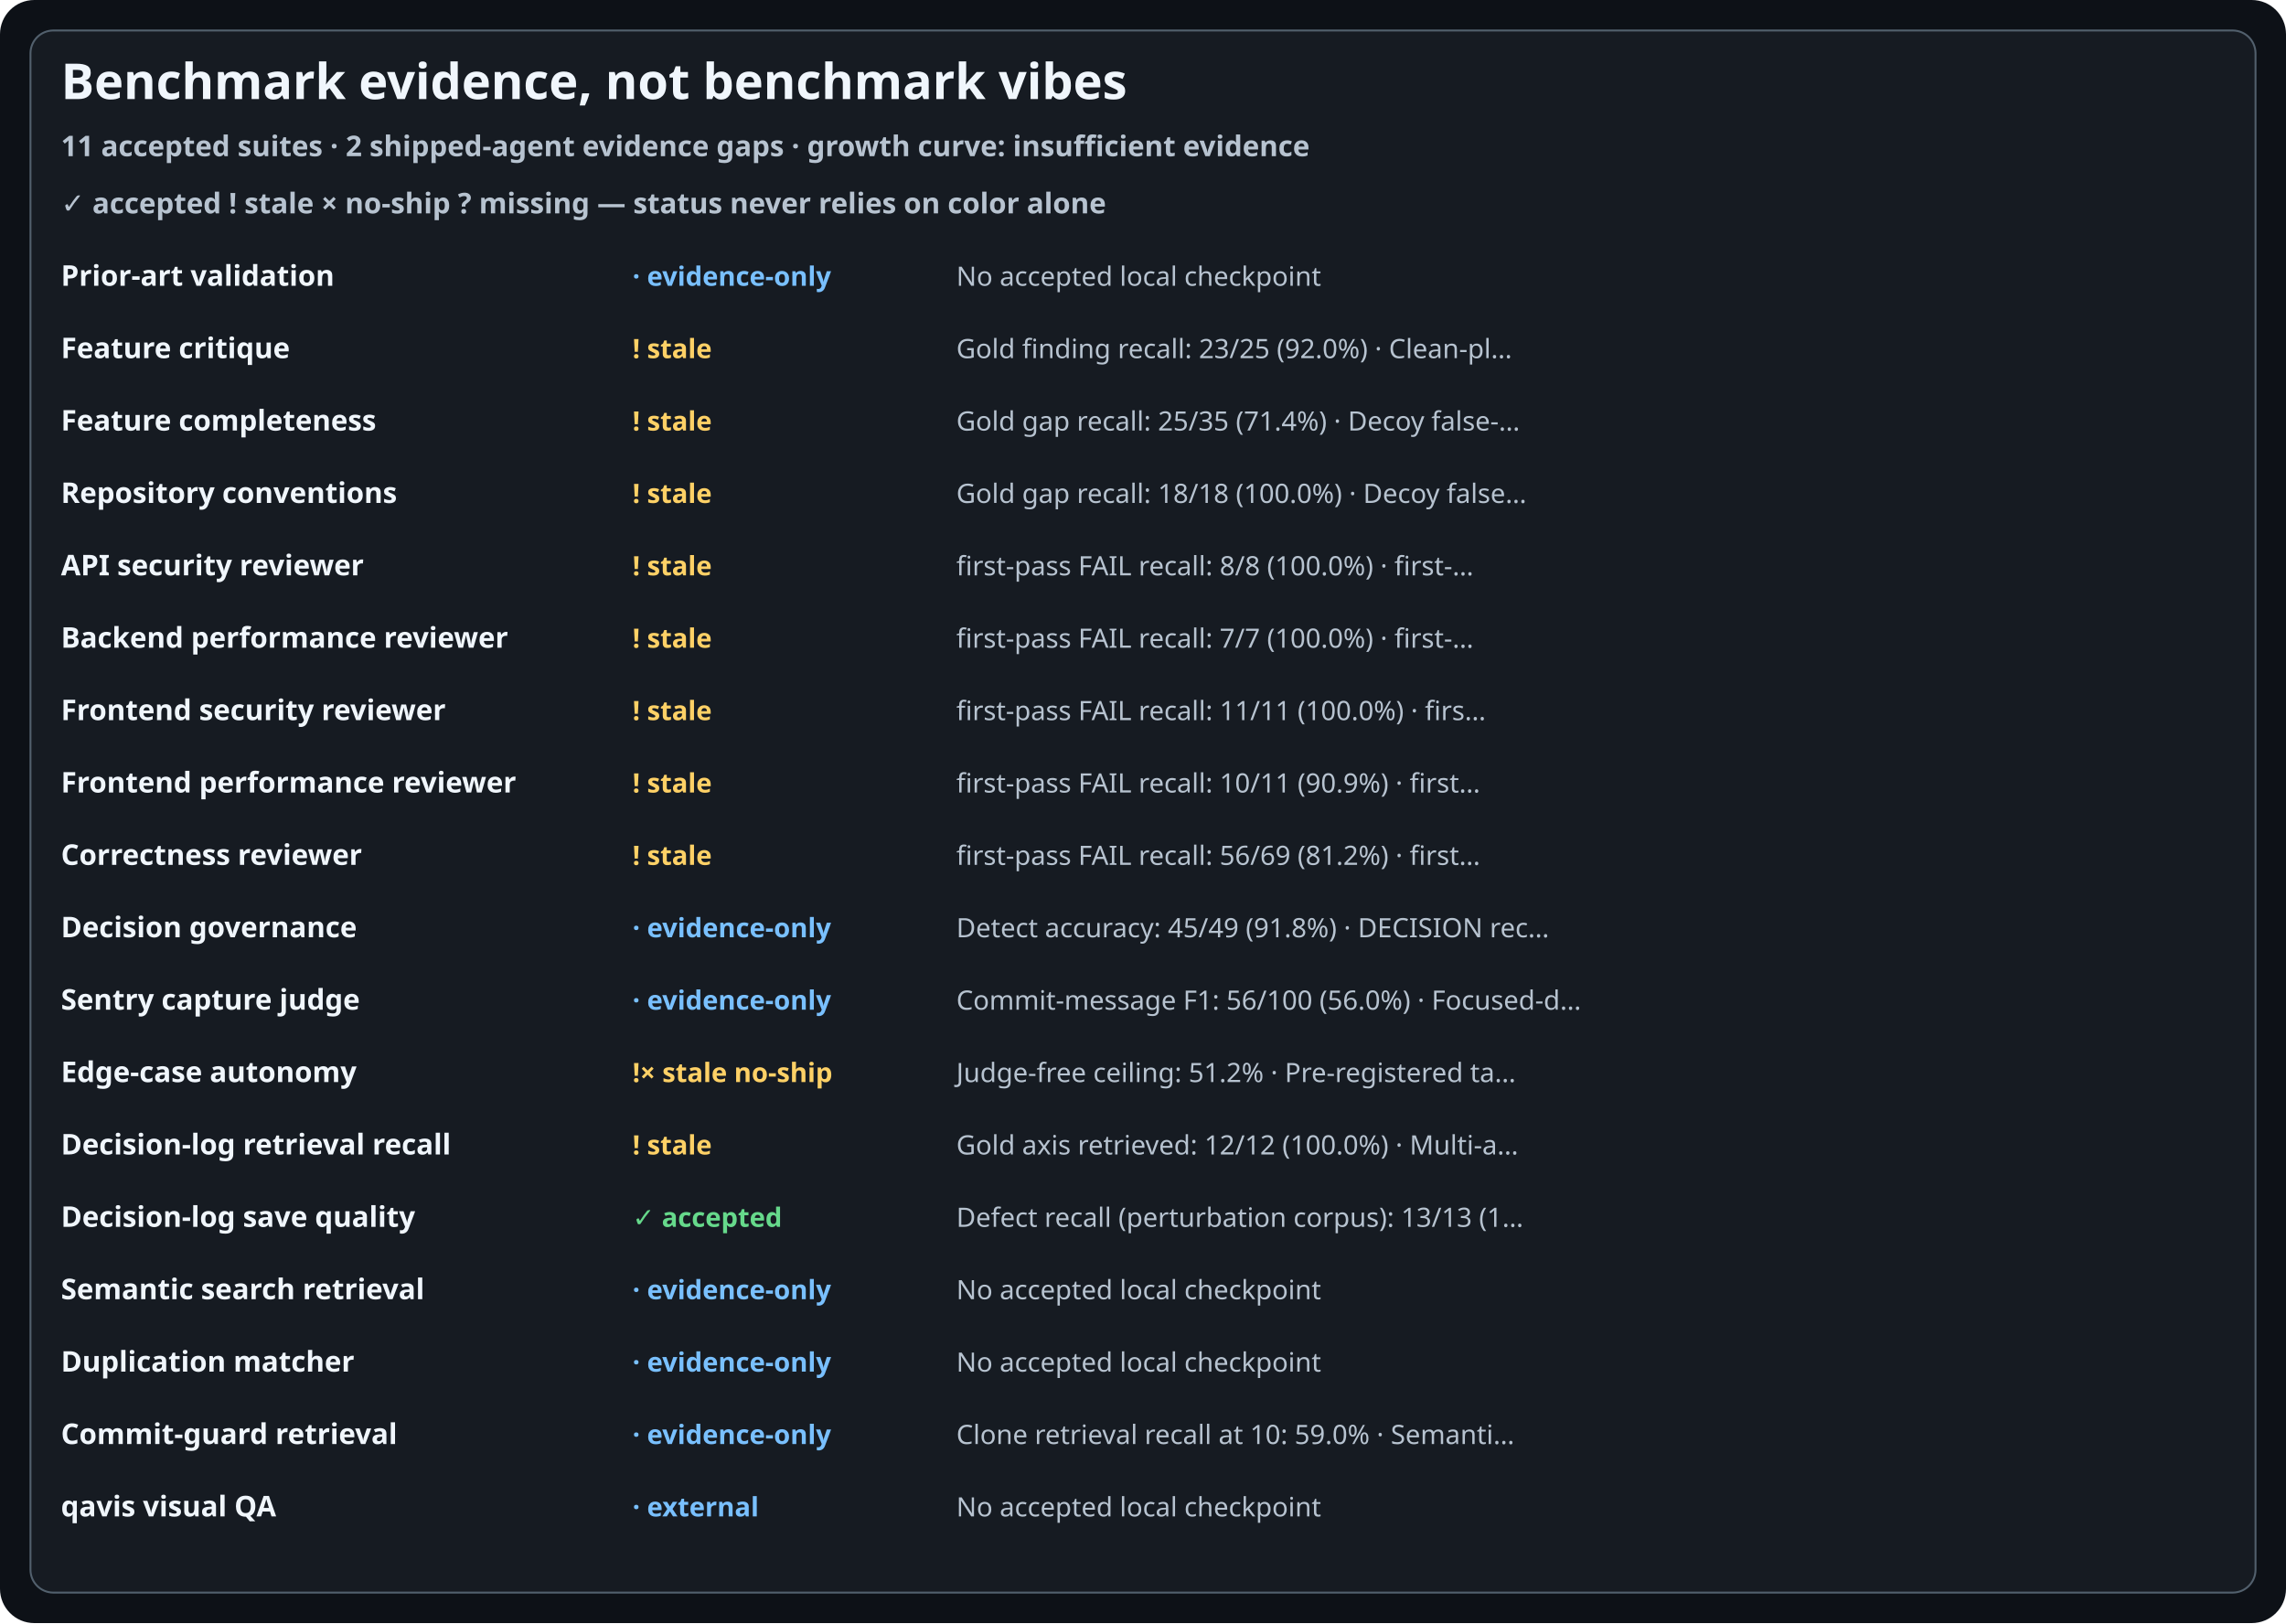
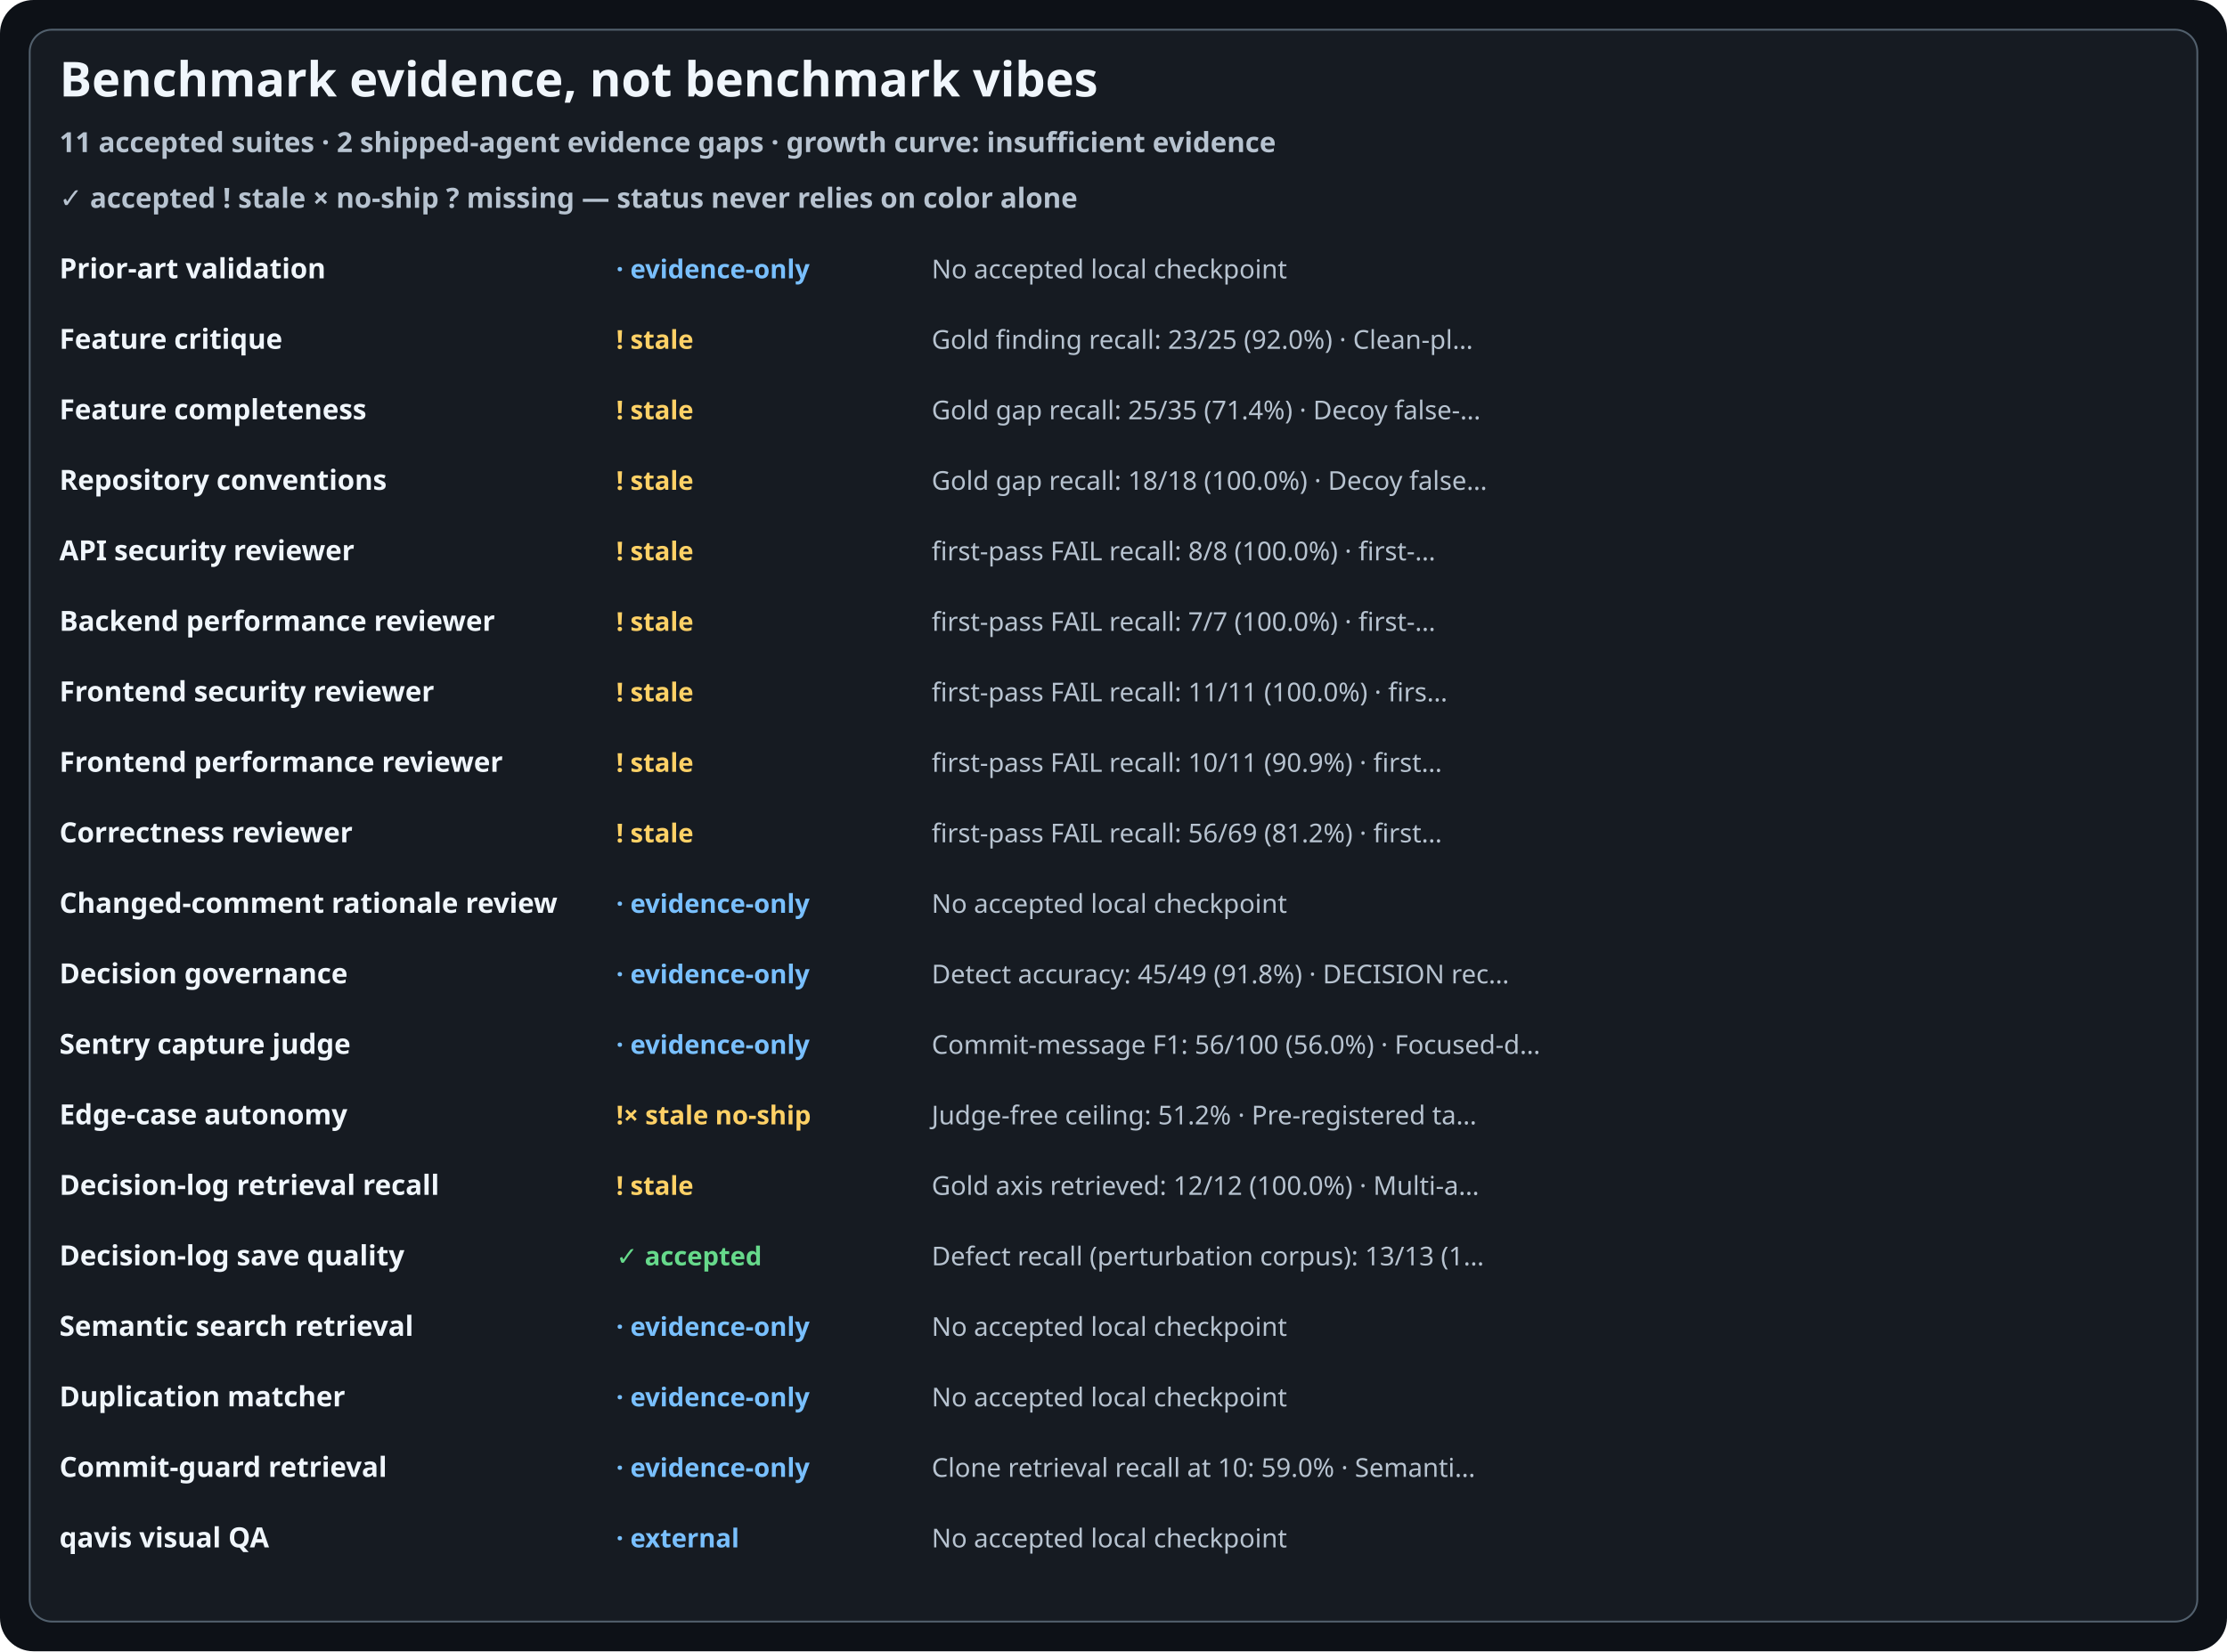
- <svg xmlns="http://www.w3.org/2000/svg" width="1200" height="852" viewBox="0 0 1200 852" role="img" aria-labelledby="title desc">
+ <svg xmlns="http://www.w3.org/2000/svg" width="1200" height="890" viewBox="0 0 1200 890" role="img" aria-labelledby="title desc">
  <style>
  .title{font:700 26px ui-sans-serif,system-ui;fill:#F0F6FC} .summary{font:600 15px ui-sans-serif,system-ui;fill:#B7C3D0}
  .suite{font:600 15px ui-sans-serif,system-ui;fill:#F0F6FC} .metric{font:14px ui-sans-serif,system-ui;fill:#B7C3D0}
  .status{font:700 14px ui-sans-serif,system-ui}.good{fill:#66D98B}.warn{fill:#FFD166}.bad{fill:#FF8B8B}.info{fill:#79C0FF}
</style>
-   <rect width="1200" height="852" rx="18" fill="#0D1117" />
-   <rect x="16" y="16" width="1168" height="820" rx="12" fill="#161B22" stroke="#52606D" />
+   <rect width="1200" height="890" rx="18" fill="#0D1117" />
+   <rect x="16" y="16" width="1168" height="858" rx="12" fill="#161B22" stroke="#52606D" />
  <text class="title" x="32" y="52">Benchmark evidence, not benchmark vibes</text>
  <text class="summary" x="32" y="82">11 accepted suites · 2 shipped-agent evidence gaps · growth curve: insufficient evidence</text>
  <text class="summary" x="32" y="112">✓ accepted   ! stale   × no-ship   ? missing — status never relies on color alone</text>
  <g transform="translate(32 150)">
    <text class="suite" y="0">Prior-art validation</text>
    <text class="status info" x="300" y="0">· evidence-only</text>
    <text class="metric" x="470" y="0">No accepted local checkpoint</text>
  </g>
  <g transform="translate(32 188)">
    <text class="suite" y="0">Feature critique</text>
    <text class="status warn" x="300" y="0">! stale</text>
    <text class="metric" x="470" y="0">Gold finding recall: 23/25 (92.0%) · Clean-pl…</text>
  </g>
  <g transform="translate(32 226)">
    <text class="suite" y="0">Feature completeness</text>
    <text class="status warn" x="300" y="0">! stale</text>
    <text class="metric" x="470" y="0">Gold gap recall: 25/35 (71.4%) · Decoy false-…</text>
  </g>
  <g transform="translate(32 264)">
    <text class="suite" y="0">Repository conventions</text>
    <text class="status warn" x="300" y="0">! stale</text>
    <text class="metric" x="470" y="0">Gold gap recall: 18/18 (100.0%) · Decoy false…</text>
  </g>
  <g transform="translate(32 302)">
    <text class="suite" y="0">API security reviewer</text>
    <text class="status warn" x="300" y="0">! stale</text>
    <text class="metric" x="470" y="0">first-pass FAIL recall: 8/8 (100.0%) · first-…</text>
  </g>
  <g transform="translate(32 340)">
    <text class="suite" y="0">Backend performance reviewer</text>
    <text class="status warn" x="300" y="0">! stale</text>
    <text class="metric" x="470" y="0">first-pass FAIL recall: 7/7 (100.0%) · first-…</text>
  </g>
  <g transform="translate(32 378)">
    <text class="suite" y="0">Frontend security reviewer</text>
    <text class="status warn" x="300" y="0">! stale</text>
    <text class="metric" x="470" y="0">first-pass FAIL recall: 11/11 (100.0%) · firs…</text>
  </g>
  <g transform="translate(32 416)">
    <text class="suite" y="0">Frontend performance reviewer</text>
    <text class="status warn" x="300" y="0">! stale</text>
    <text class="metric" x="470" y="0">first-pass FAIL recall: 10/11 (90.9%) · first…</text>
  </g>
  <g transform="translate(32 454)">
    <text class="suite" y="0">Correctness reviewer</text>
    <text class="status warn" x="300" y="0">! stale</text>
    <text class="metric" x="470" y="0">first-pass FAIL recall: 56/69 (81.2%) · first…</text>
  </g>
  <g transform="translate(32 492)">
+     <text class="suite" y="0">Changed-comment rationale review</text>
+     <text class="status info" x="300" y="0">· evidence-only</text>
+     <text class="metric" x="470" y="0">No accepted local checkpoint</text>
+   </g>
+   <g transform="translate(32 530)">
    <text class="suite" y="0">Decision governance</text>
    <text class="status info" x="300" y="0">· evidence-only</text>
    <text class="metric" x="470" y="0">Detect accuracy: 45/49 (91.8%) · DECISION rec…</text>
  </g>
-   <g transform="translate(32 530)">
+   <g transform="translate(32 568)">
    <text class="suite" y="0">Sentry capture judge</text>
    <text class="status info" x="300" y="0">· evidence-only</text>
    <text class="metric" x="470" y="0">Commit-message F1: 56/100 (56.0%) · Focused-d…</text>
  </g>
-   <g transform="translate(32 568)">
+   <g transform="translate(32 606)">
    <text class="suite" y="0">Edge-case autonomy</text>
    <text class="status warn" x="300" y="0">!× stale no-ship</text>
    <text class="metric" x="470" y="0">Judge-free ceiling: 51.2% · Pre-registered ta…</text>
  </g>
-   <g transform="translate(32 606)">
+   <g transform="translate(32 644)">
    <text class="suite" y="0">Decision-log retrieval recall</text>
    <text class="status warn" x="300" y="0">! stale</text>
    <text class="metric" x="470" y="0">Gold axis retrieved: 12/12 (100.0%) · Multi-a…</text>
  </g>
-   <g transform="translate(32 644)">
+   <g transform="translate(32 682)">
    <text class="suite" y="0">Decision-log save quality</text>
    <text class="status good" x="300" y="0">✓ accepted</text>
    <text class="metric" x="470" y="0">Defect recall (perturbation corpus): 13/13 (1…</text>
  </g>
-   <g transform="translate(32 682)">
+   <g transform="translate(32 720)">
    <text class="suite" y="0">Semantic search retrieval</text>
    <text class="status info" x="300" y="0">· evidence-only</text>
    <text class="metric" x="470" y="0">No accepted local checkpoint</text>
  </g>
-   <g transform="translate(32 720)">
+   <g transform="translate(32 758)">
    <text class="suite" y="0">Duplication matcher</text>
    <text class="status info" x="300" y="0">· evidence-only</text>
    <text class="metric" x="470" y="0">No accepted local checkpoint</text>
  </g>
-   <g transform="translate(32 758)">
+   <g transform="translate(32 796)">
    <text class="suite" y="0">Commit-guard retrieval</text>
    <text class="status info" x="300" y="0">· evidence-only</text>
    <text class="metric" x="470" y="0">Clone retrieval recall at 10: 59.0% · Semanti…</text>
  </g>
-   <g transform="translate(32 796)">
+   <g transform="translate(32 834)">
    <text class="suite" y="0">qavis visual QA</text>
    <text class="status info" x="300" y="0">· external</text>
    <text class="metric" x="470" y="0">No accepted local checkpoint</text>
  </g>
</svg>
